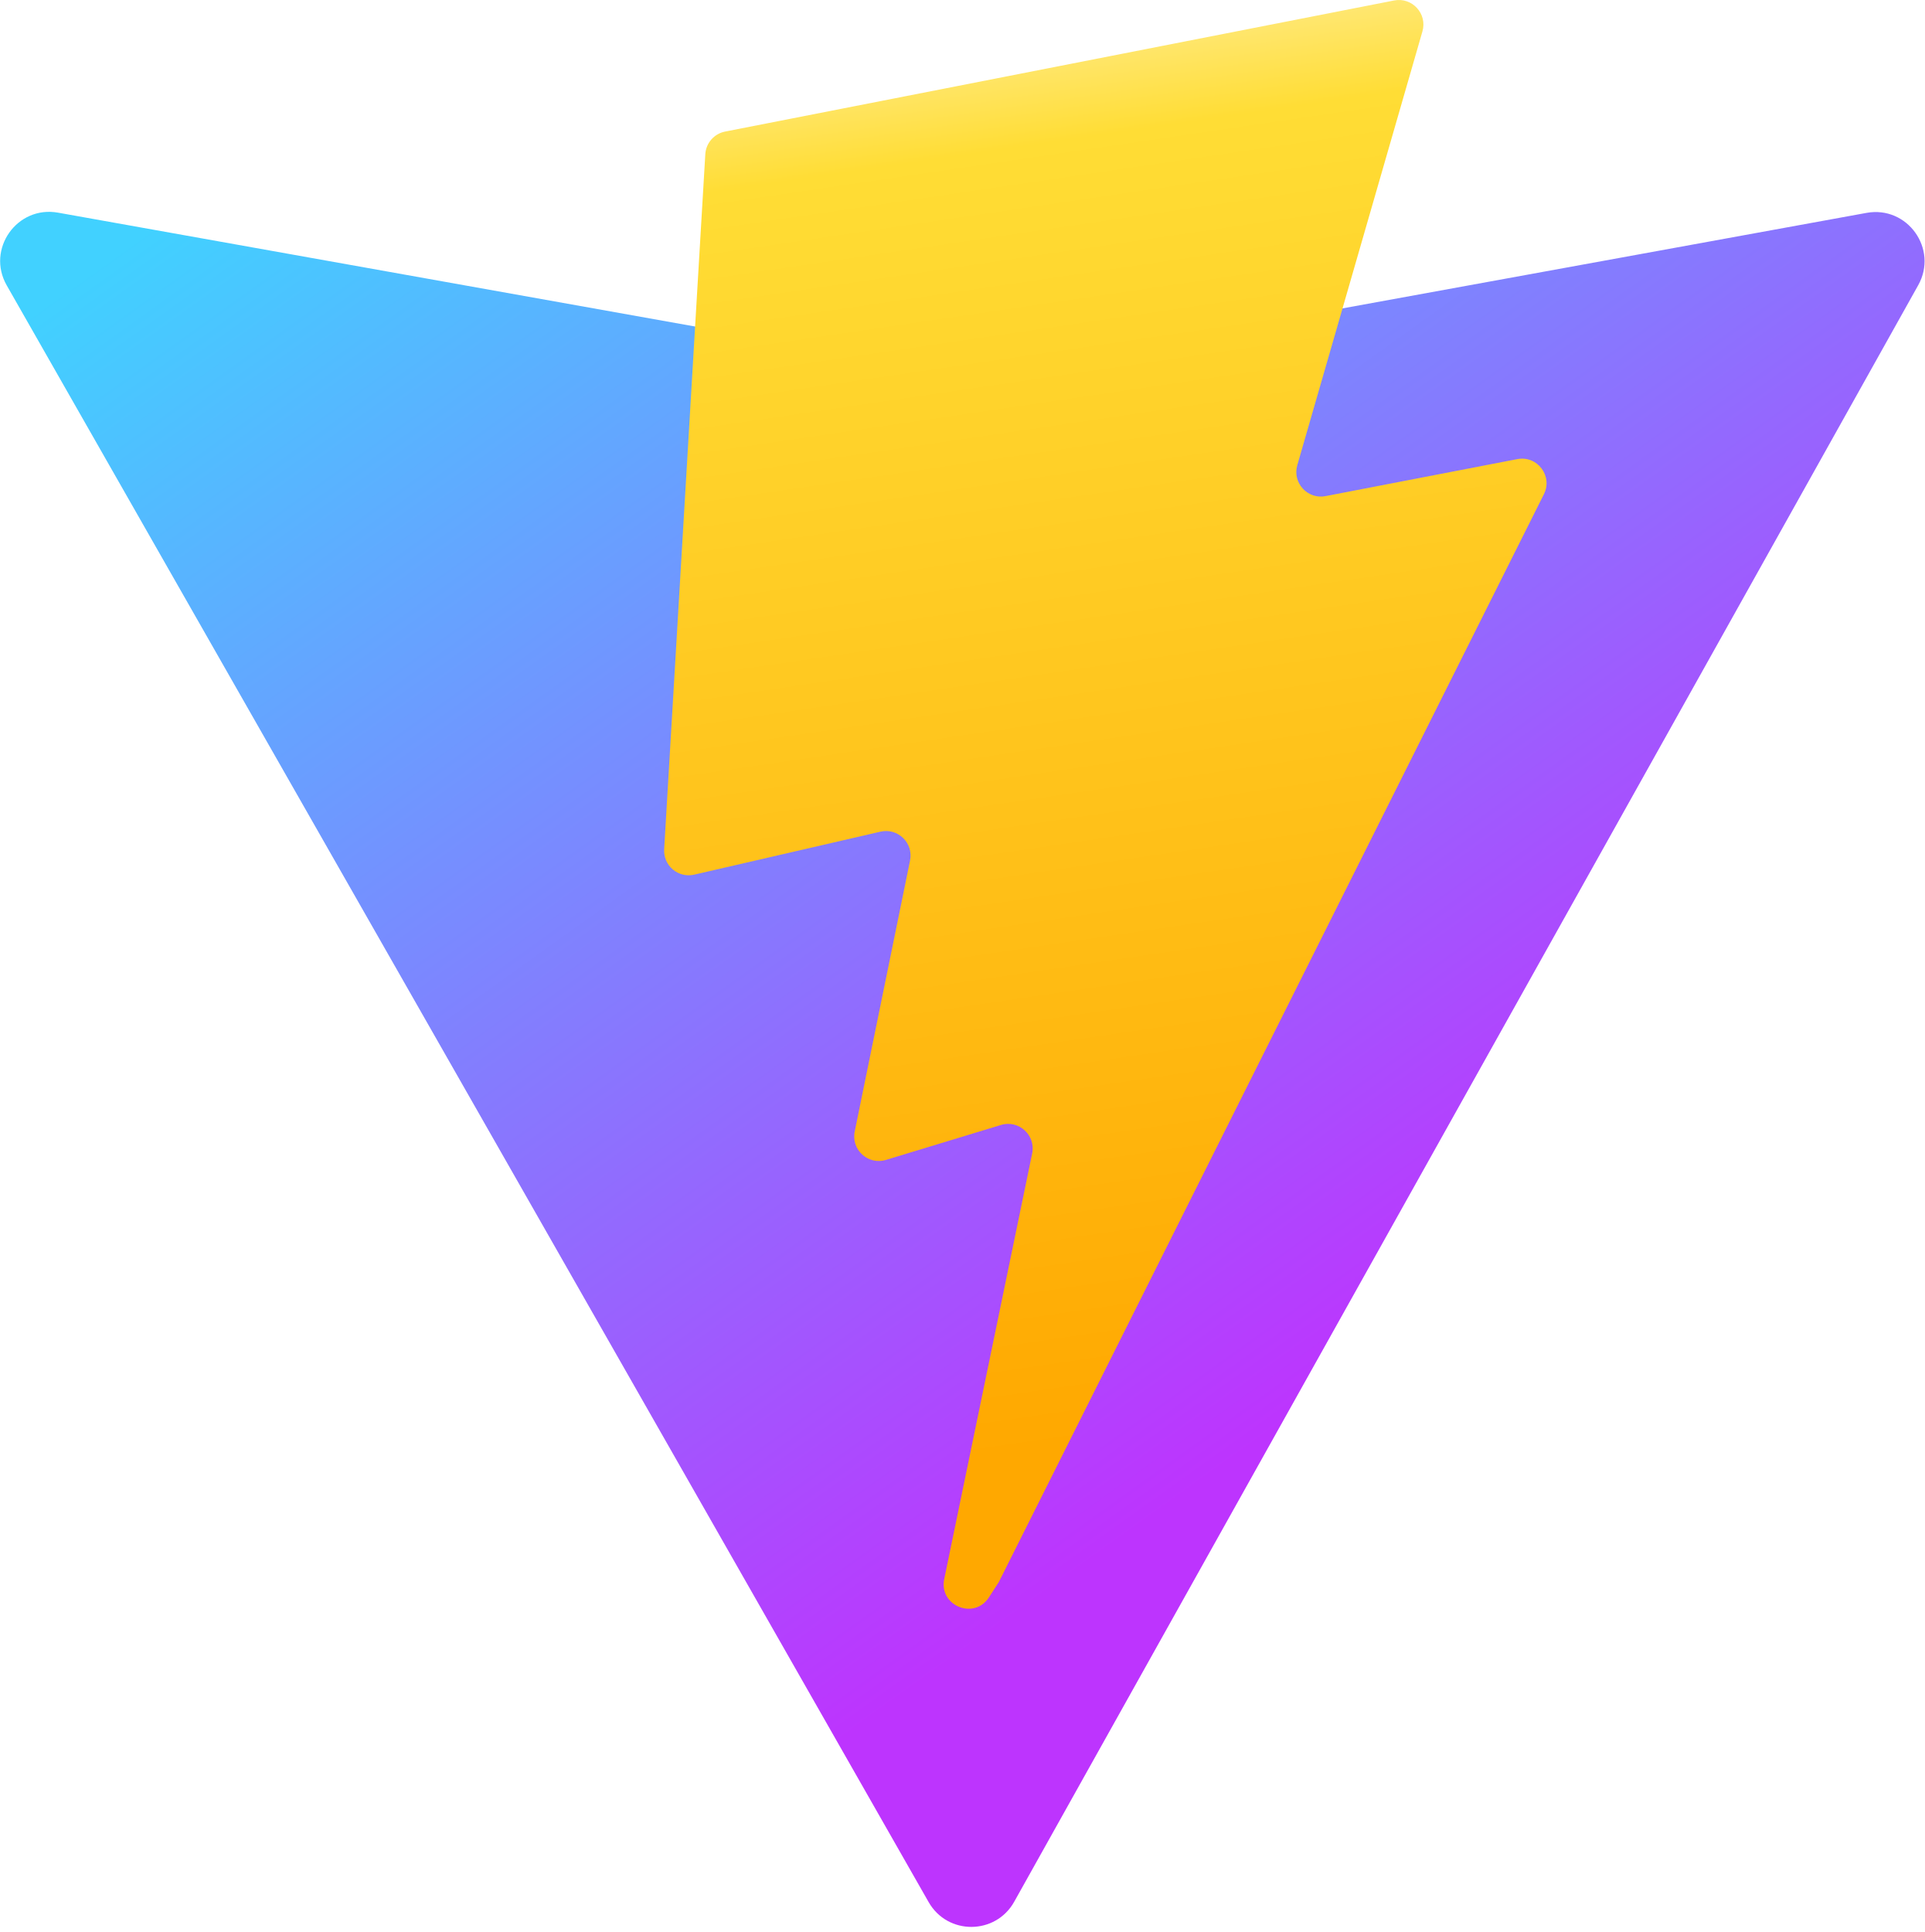
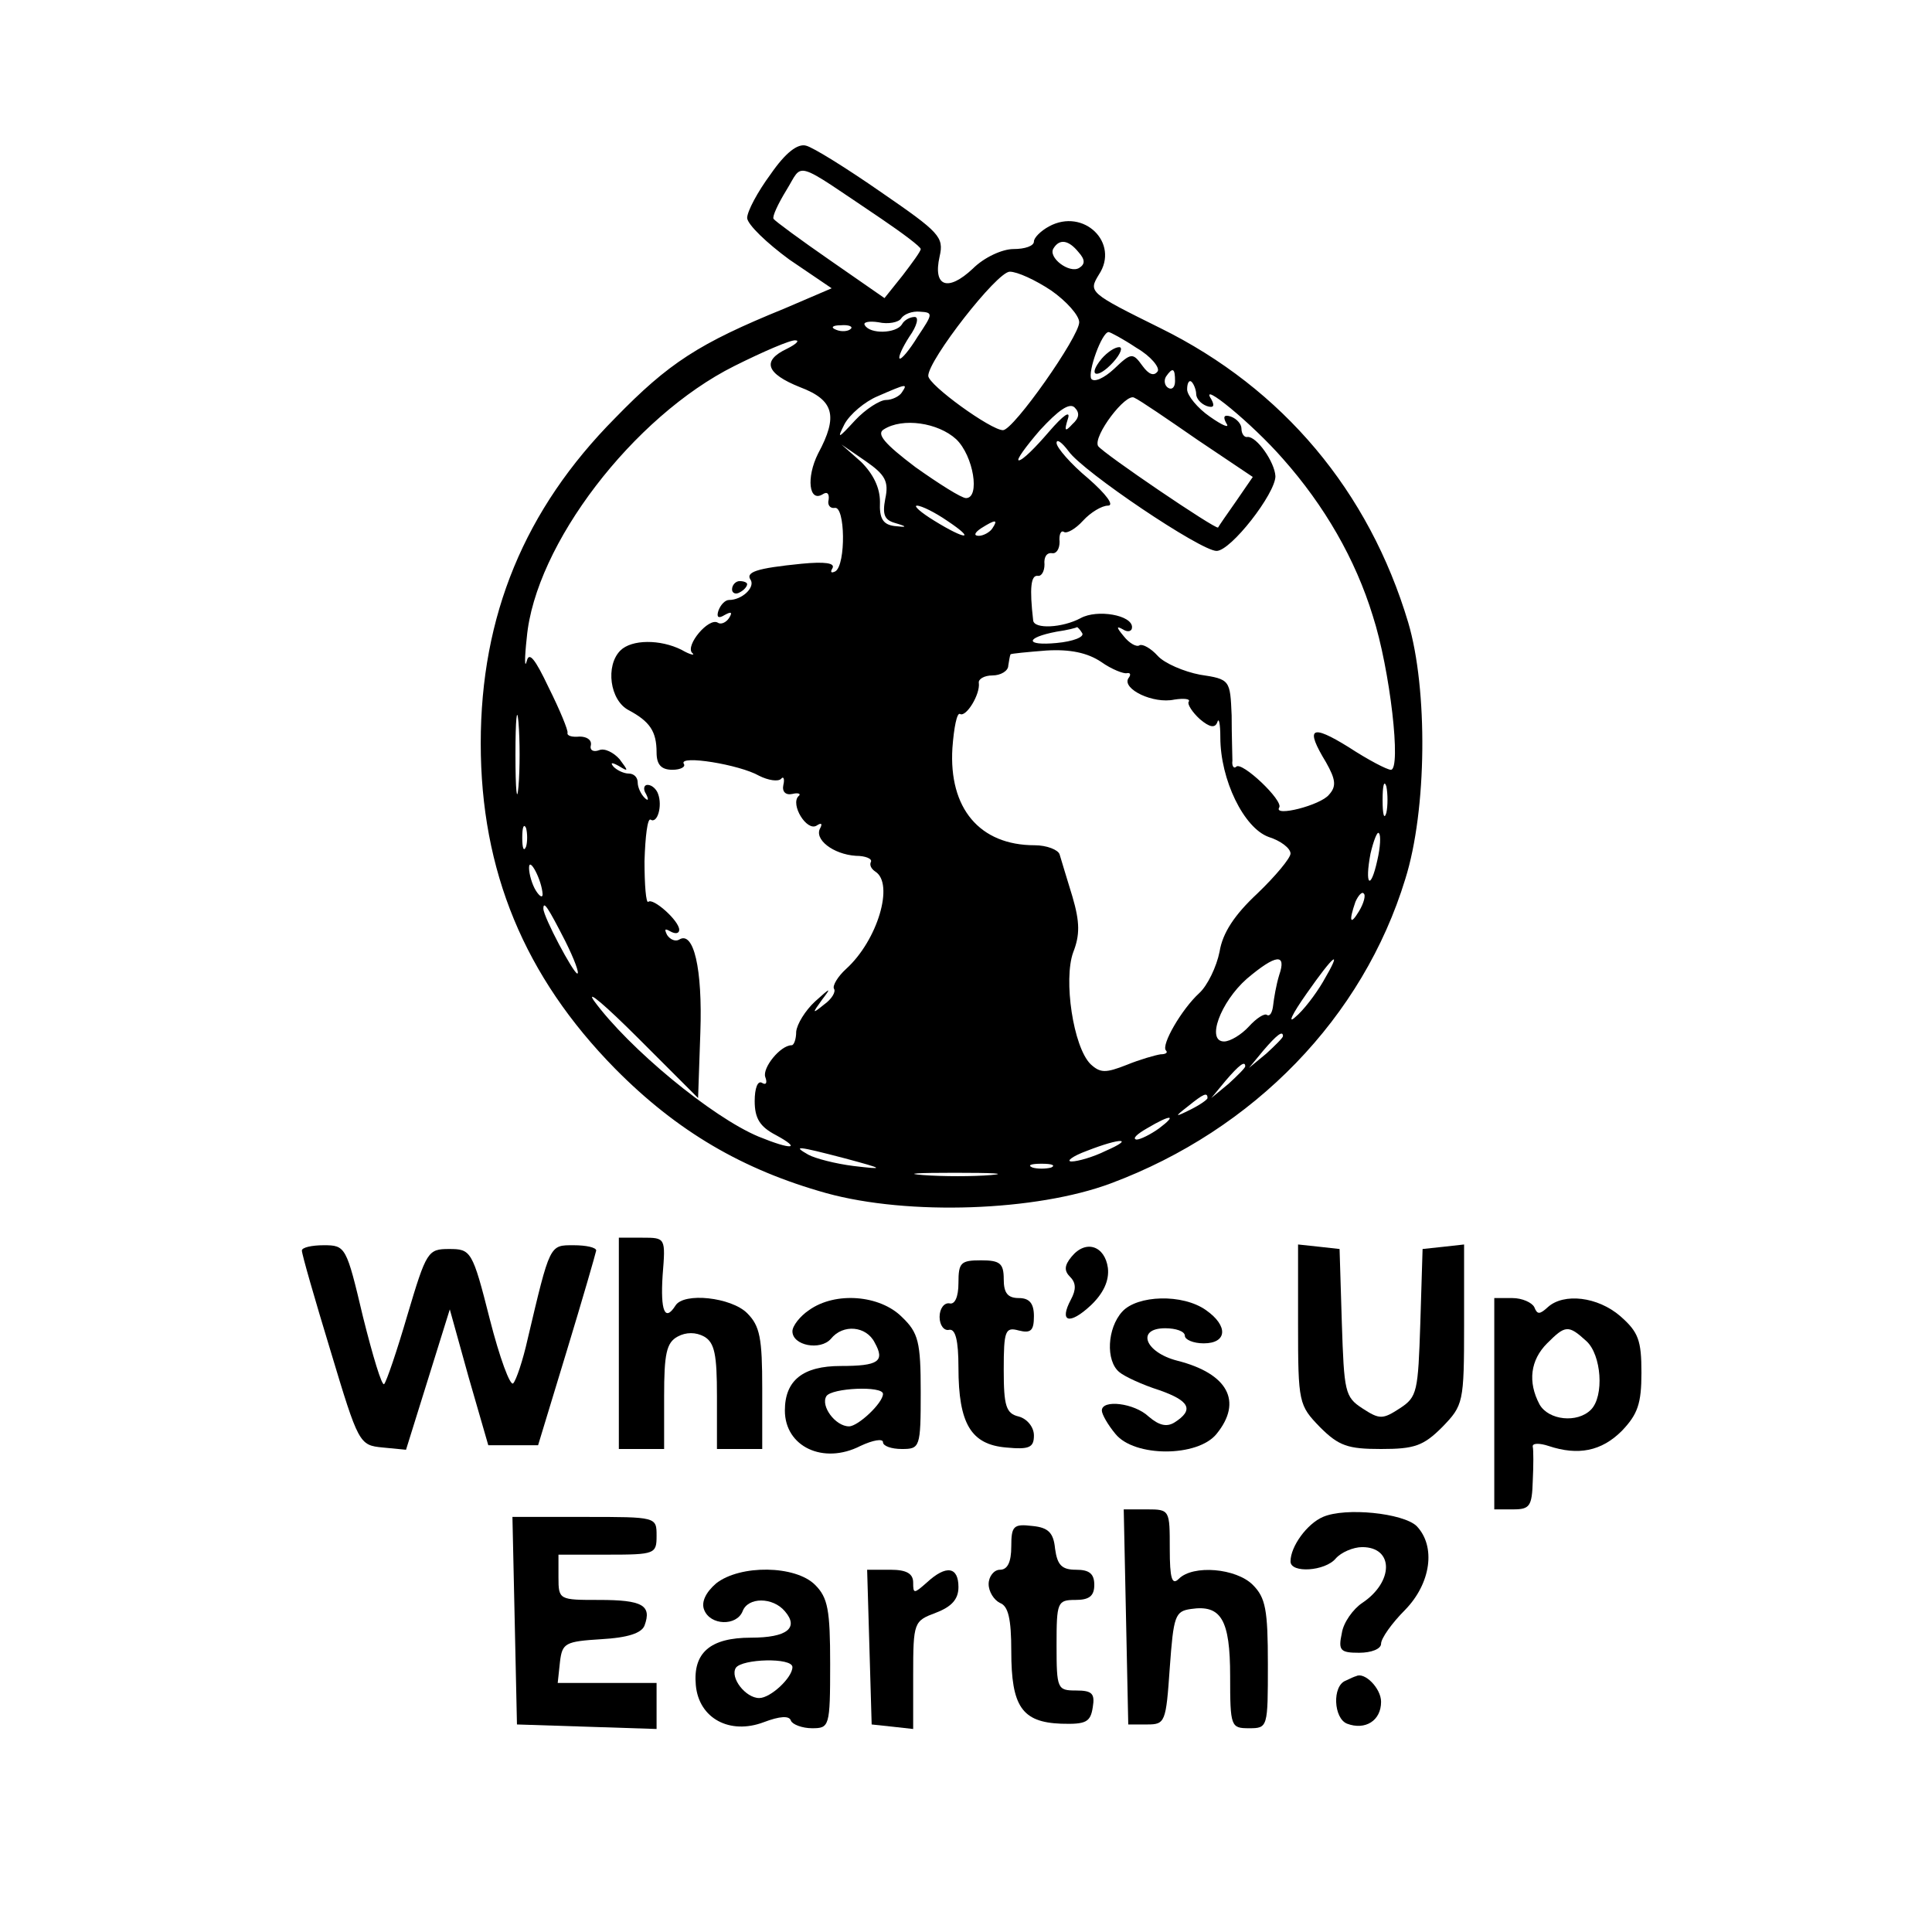
- <svg xmlns="http://www.w3.org/2000/svg" aria-hidden="true" role="img" class="iconify iconify--logos" width="31.88" height="32" preserveAspectRatio="xMidYMid meet" viewBox="0 0 256 257">
-   <defs>
-     <linearGradient id="IconifyId1813088fe1fbc01fb466" x1="-.828%" x2="57.636%" y1="7.652%" y2="78.411%">
-       <stop offset="0%" stop-color="#41D1FF" />
-       <stop offset="100%" stop-color="#BD34FE" />
-     </linearGradient>
-     <linearGradient id="IconifyId1813088fe1fbc01fb467" x1="43.376%" x2="50.316%" y1="2.242%" y2="89.03%">
-       <stop offset="0%" stop-color="#FFEA83" />
-       <stop offset="8.333%" stop-color="#FFDD35" />
-       <stop offset="100%" stop-color="#FFA800" />
-     </linearGradient>
-   </defs>
-   <path fill="url(#IconifyId1813088fe1fbc01fb466)" d="M255.153 37.938L134.897 252.976c-2.483 4.44-8.862 4.466-11.382.048L.875 37.958c-2.746-4.814 1.371-10.646 6.827-9.67l120.385 21.517a6.537 6.537 0 0 0 2.322-.004l117.867-21.483c5.438-.991 9.574 4.796 6.877 9.62Z" />
-   <path fill="url(#IconifyId1813088fe1fbc01fb467)" d="M185.432.063L96.44 17.501a3.268 3.268 0 0 0-2.634 3.014l-5.474 92.456a3.268 3.268 0 0 0 3.997 3.378l24.777-5.718c2.318-.535 4.413 1.507 3.936 3.838l-7.361 36.047c-.495 2.426 1.782 4.5 4.151 3.78l15.304-4.649c2.372-.72 4.652 1.36 4.15 3.788l-11.698 56.621c-.732 3.542 3.979 5.473 5.943 2.437l1.313-2.028l72.516-144.72c1.215-2.423-.88-5.186-3.54-4.672l-25.505 4.922c-2.396.462-4.435-1.77-3.759-4.114l16.646-57.705c.677-2.35-1.37-4.583-3.769-4.113Z" />
+ <svg xmlns="http://www.w3.org/2000/svg" version="1.0" width="256pt" height="256pt" viewBox="0 0 256 256" preserveAspectRatio="xMidYMid meet">
+   <g transform="translate(0,256) scale(0.1,-0.1)" fill="#000000" stroke="none">
+     <path d="M1021 2329 c-17 -23 -31 -49 -31 -58 1 -9 26 -33 56 -55 l56 -38 -63 -27 c-113 -46 -153 -72 -224 -145 -120 -121 -178 -262 -178 -431 0 -169 58 -309 178 -431 82 -83 169 -134 280 -165 109 -30 278 -24 377 13 190 71 334 220 390 403 29 92 30 252 4 340 -52 174 -166 310 -328 390 -95 47 -96 48 -82 71 28 42 -20 89 -66 64 -11 -6 -20 -15 -20 -20 0 -6 -12 -10 -27 -10 -15 0 -39 -11 -54 -26 -33 -31 -53 -24 -44 16 6 26 0 32 -77 85 -46 32 -91 60 -100 62 -11 3 -27 -9 -47 -38z m147 -59 c28 -19 52 -37 52 -40 0 -3 -11 -18 -24 -35 l-24 -30 -72 50 c-39 27 -73 52 -75 55 -2 3 6 20 17 38 23 37 7 42 126 -38z m261 -44 c9 -10 9 -16 1 -21 -13 -8 -42 14 -34 26 8 13 20 11 33 -5z m-36 -51 c20 -14 37 -33 37 -42 0 -19 -87 -143 -101 -143 -16 0 -99 60 -99 72 0 21 91 138 108 138 10 0 34 -11 55 -25z m-177 -61 c-11 -18 -22 -31 -24 -29 -2 2 4 15 13 29 10 14 13 26 7 26 -6 0 -14 -4 -17 -10 -8 -12 -42 -13 -49 -1 -3 4 5 6 18 4 13 -3 27 0 30 5 4 6 15 10 25 9 18 -1 17 -3 -3 -33z m-89 10 c-3 -3 -12 -4 -19 -1 -8 3 -5 6 6 6 11 1 17 -2 13 -5z m379 -25 c19 -11 31 -26 28 -31 -5 -7 -12 -4 -20 7 -13 18 -15 18 -38 -4 -13 -12 -26 -18 -30 -13 -5 9 14 62 23 62 2 0 19 -9 37 -21z m-463 -1 c-34 -16 -28 -33 17 -51 45 -17 51 -38 24 -88 -16 -32 -12 -65 6 -54 6 4 9 1 8 -7 -2 -7 2 -12 8 -11 14 3 15 -75 1 -84 -6 -3 -7 -1 -4 4 4 7 -10 9 -41 6 -60 -6 -75 -11 -67 -22 5 -10 -12 -26 -29 -26 -5 0 -11 -6 -14 -14 -3 -9 0 -11 8 -6 9 5 11 4 6 -4 -4 -6 -11 -9 -15 -6 -12 7 -43 -30 -34 -40 5 -4 -2 -3 -14 4 -28 14 -66 14 -81 -1 -20 -20 -14 -66 11 -79 28 -15 37 -28 37 -56 0 -16 6 -23 21 -23 11 0 18 4 15 8 -7 12 74 -1 100 -16 12 -6 25 -8 29 -4 3 4 5 0 3 -8 -2 -9 3 -14 12 -12 8 2 12 0 8 -3 -11 -11 11 -47 24 -39 6 4 8 3 5 -3 -9 -15 17 -35 47 -37 13 0 22 -4 20 -8 -2 -4 0 -9 6 -13 25 -16 3 -91 -39 -129 -11 -10 -18 -22 -16 -26 3 -4 -3 -14 -13 -21 -16 -13 -16 -12 -3 6 13 17 12 17 -9 -2 -13 -12 -24 -30 -25 -40 0 -10 -3 -18 -6 -18 -15 0 -39 -30 -35 -42 3 -8 1 -11 -4 -8 -6 4 -10 -7 -10 -24 0 -23 7 -34 28 -45 35 -19 21 -20 -23 -2 -62 26 -172 117 -218 180 -11 16 15 -6 59 -50 l79 -79 3 87 c3 85 -9 135 -28 123 -5 -3 -12 0 -16 6 -4 8 -3 9 4 5 7 -4 12 -3 12 2 0 12 -35 43 -41 37 -3 -2 -5 22 -5 54 1 33 4 57 8 55 9 -6 16 18 10 34 -2 6 -8 12 -14 12 -5 0 -6 -6 -2 -12 4 -8 3 -10 -2 -5 -5 5 -9 14 -9 20 0 7 -5 12 -12 12 -6 0 -15 4 -20 9 -5 6 -2 6 7 1 13 -8 13 -7 1 9 -8 9 -20 15 -27 12 -8 -3 -13 0 -11 7 1 7 -6 11 -15 11 -10 -1 -17 1 -16 5 1 3 -10 30 -25 60 -18 38 -26 48 -29 35 -3 -11 -3 4 0 31 11 123 141 293 275 360 38 19 75 35 81 34 6 0 1 -5 -11 -11z m514 -43 c0 -8 -4 -12 -9 -9 -5 3 -6 10 -3 15 9 13 12 11 12 -6z m28 -17 c0 -6 6 -13 14 -16 9 -3 11 0 6 9 -17 26 54 -32 95 -79 55 -62 96 -133 119 -208 23 -71 38 -204 24 -204 -5 0 -30 13 -56 30 -50 31 -58 26 -30 -20 13 -23 14 -32 4 -43 -11 -14 -74 -30 -66 -17 6 9 -50 62 -57 54 -3 -3 -6 1 -5 8 0 7 -1 34 -1 60 -2 47 -2 48 -42 54 -21 4 -47 15 -56 25 -9 10 -20 16 -24 14 -4 -3 -14 3 -21 12 -10 12 -10 14 -1 9 6 -4 12 -3 12 3 0 16 -46 24 -68 12 -24 -13 -62 -15 -63 -3 -5 43 -3 60 6 59 5 -1 9 6 9 15 -1 10 3 16 10 15 6 -1 10 6 10 15 -1 10 2 16 6 13 4 -2 15 4 25 15 10 11 25 20 33 20 9 0 -2 15 -26 36 -23 19 -42 41 -42 47 0 6 7 1 16 -11 19 -27 175 -132 196 -132 19 0 78 76 78 99 -1 19 -25 53 -37 52 -4 -1 -8 4 -8 11 0 6 -6 13 -14 16 -9 3 -11 0 -6 -9 5 -7 -5 -3 -22 9 -16 11 -30 28 -30 36 0 9 3 13 6 10 3 -3 6 -11 6 -16z m-390 2 c-3 -5 -13 -10 -21 -10 -8 0 -27 -12 -41 -27 -23 -25 -24 -25 -14 -5 7 13 27 30 44 37 39 17 40 17 32 5z m392 -63 l73 -49 -22 -32 c-12 -17 -23 -33 -24 -35 -3 -3 -152 98 -159 108 -7 13 37 71 48 64 7 -3 45 -29 84 -56z m-166 21 c-10 -11 -11 -9 -6 7 4 12 -6 5 -25 -17 -18 -21 -35 -38 -40 -38 -4 0 9 18 28 40 24 26 39 37 46 30 7 -7 6 -14 -3 -22z m-154 -20 c23 -22 32 -78 13 -78 -6 0 -36 19 -67 41 -41 31 -52 44 -42 50 25 16 72 9 96 -13z m-94 -79 c-4 -21 -1 -28 13 -32 17 -5 16 -6 -1 -4 -15 2 -20 10 -19 32 0 19 -9 37 -25 53 l-26 23 32 -22 c26 -18 31 -27 26 -50z m82 -29 c39 -26 25 -26 -17 0 -18 11 -28 20 -23 20 6 0 24 -9 40 -20z m60 -10 c-3 -5 -12 -10 -18 -10 -7 0 -6 4 3 10 19 12 23 12 15 0z m119 -139 c3 -5 -12 -11 -34 -13 -42 -4 -42 7 0 15 14 2 26 5 27 6 1 0 4 -3 7 -8z m25 -38 c14 -10 30 -16 34 -15 5 1 6 -2 2 -7 -8 -14 33 -34 61 -28 13 2 22 1 19 -3 -2 -3 5 -14 15 -23 13 -11 20 -12 23 -4 2 7 4 -2 4 -20 0 -56 31 -120 64 -132 16 -5 29 -15 29 -22 0 -6 -20 -30 -44 -53 -30 -28 -46 -52 -50 -77 -4 -20 -16 -45 -27 -55 -23 -21 -51 -69 -44 -76 3 -3 -1 -5 -7 -5 -7 -1 -28 -7 -45 -14 -28 -11 -35 -11 -48 1 -23 23 -36 112 -23 148 9 23 9 40 -1 74 -7 23 -15 49 -17 56 -2 6 -17 12 -33 12 -73 0 -114 49 -109 129 2 27 6 47 10 45 8 -5 27 26 25 41 -1 5 7 10 18 10 11 0 21 6 21 13 1 6 2 13 3 15 1 1 22 3 47 5 32 2 55 -3 73 -15z m-772 -165 c-2 -24 -4 -5 -4 42 0 47 2 66 4 43 2 -24 2 -62 0 -85z m1150 -35 c-3 -10 -5 -2 -5 17 0 19 2 27 5 18 2 -10 2 -26 0 -35z m-1140 -45 c-3 -7 -5 -2 -5 12 0 14 2 19 5 13 2 -7 2 -19 0 -25z m1128 -18 c-9 -41 -17 -33 -9 9 4 17 9 30 11 27 3 -2 2 -19 -2 -36z m-1106 -45 c0 -5 -4 -3 -9 5 -5 8 -9 22 -9 30 0 16 17 -16 18 -35z m1082 -22 c-12 -20 -14 -14 -5 12 4 9 9 14 11 11 3 -2 0 -13 -6 -23z m-1052 -40 c12 -24 19 -43 16 -43 -5 0 -45 75 -45 86 0 11 6 2 29 -43z m946 -45 c-4 -13 -7 -31 -8 -40 -1 -9 -4 -15 -8 -13 -3 3 -14 -4 -24 -15 -10 -11 -25 -20 -33 -20 -24 0 -5 52 30 83 39 33 53 34 43 5z m58 -9 c-10 -17 -26 -38 -37 -47 -10 -9 -4 4 15 31 37 53 49 62 22 16z m-53 -72 c0 -2 -10 -12 -22 -23 l-23 -19 19 23 c18 21 26 27 26 19z m-50 -40 c0 -2 -10 -12 -22 -23 l-23 -19 19 23 c18 21 26 27 26 19z m-50 -42 c0 -2 -10 -9 -22 -15 -22 -11 -22 -10 -4 4 21 17 26 19 26 11z m-64 -40 c-11 -8 -25 -15 -30 -15 -6 1 0 7 14 15 32 19 40 18 16 0z m-71 -30 c-16 -8 -37 -14 -45 -14 -8 0 1 7 20 14 46 18 64 17 25 0z m-345 -10 c52 -14 53 -15 11 -10 -24 3 -51 10 -60 15 -21 12 -16 12 49 -5z m273 -12 c-7 -2 -19 -2 -25 0 -7 3 -2 5 12 5 14 0 19 -2 13 -5z m-80 -10 c-23 -2 -64 -2 -90 0 -26 2 -7 3 42 3 50 0 71 -1 48 -3z" />
+     <path d="M1460 2085 c-20 -24 -6 -28 15 -5 10 11 13 20 8 20 -6 0 -16 -7 -23 -15z" />
+     <path d="M970 1779 c0 -5 5 -7 10 -4 6 3 10 8 10 11 0 2 -4 4 -10 4 -5 0 -10 -5 -10 -11z" />
+     <path d="M820 780 l0 -140 30 0 30 0 0 70 c0 56 3 71 18 79 11 6 24 6 35 0 14 -8 17 -24 17 -79 l0 -70 30 0 30 0 0 80 c0 67 -3 83 -20 100 -21 21 -84 28 -95 10 -14 -22 -20 -7 -17 40 4 50 4 50 -27 50 l-31 0 0 -140z" />
+     <path d="M400 903 c0 -5 17 -64 38 -133 37 -123 38 -125 69 -128 l31 -3 29 93 29 93 25 -90 26 -90 33 0 33 0 38 125 c21 69 38 128 39 133 0 4 -13 7 -30 7 -32 0 -31 2 -61 -125 -6 -27 -15 -54 -19 -58 -4 -4 -18 34 -31 85 -23 91 -25 93 -54 93 -28 0 -30 -3 -55 -87 -14 -48 -28 -89 -31 -92 -3 -3 -15 37 -28 89 -22 93 -23 95 -52 95 -16 0 -29 -3 -29 -7z" />
+     <path d="M1420 895 c-10 -12 -10 -19 -2 -27 8 -8 8 -17 1 -30 -16 -30 -2 -34 26 -8 17 16 25 33 23 50 -4 29 -29 38 -48 15z" />
+     <path d="M1720 805 c0 -104 1 -107 29 -136 25 -25 37 -29 81 -29 44 0 56 4 81 29 28 29 29 32 29 136 l0 106 -27 -3 -28 -3 -3 -98 c-3 -91 -4 -98 -27 -113 -23 -15 -27 -15 -50 0 -23 15 -24 22 -27 113 l-3 98 -27 3 -28 3 0 -106z" />
+     <path d="M1270 860 c0 -19 -5 -29 -12 -27 -7 1 -13 -7 -13 -18 0 -11 6 -19 13 -17 8 1 12 -14 12 -50 0 -75 17 -102 63 -106 31 -3 37 0 37 16 0 11 -9 22 -20 25 -17 4 -20 14 -20 62 0 52 2 57 20 52 16 -4 20 0 20 19 0 17 -6 24 -20 24 -15 0 -20 7 -20 25 0 21 -5 25 -30 25 -27 0 -30 -3 -30 -30z" />
+     <path d="M1072 824 c-12 -8 -22 -21 -22 -28 0 -19 37 -26 51 -10 16 20 47 17 58 -5 14 -25 5 -31 -45 -31 -50 0 -74 -19 -74 -59 0 -48 51 -72 100 -47 17 8 30 10 30 5 0 -5 11 -9 25 -9 24 0 25 2 25 75 0 67 -3 79 -25 100 -29 29 -88 34 -123 9z m98 -111 c0 -12 -33 -43 -45 -43 -18 0 -38 27 -30 40 7 11 75 14 75 3z" />
+     <path d="M1487 822 c-20 -22 -22 -65 -4 -80 7 -6 31 -17 53 -24 40 -14 47 -26 20 -43 -10 -6 -20 -4 -34 8 -19 18 -62 23 -62 8 0 -5 8 -19 18 -31 25 -31 109 -31 134 0 35 43 15 80 -52 97 -43 11 -55 43 -16 43 14 0 26 -4 26 -10 0 -5 11 -10 25 -10 31 0 33 23 3 44 -31 22 -91 20 -111 -2z" />
+     <path d="M1980 700 l0 -140 25 0 c22 0 25 4 26 38 1 20 1 41 0 45 -1 5 9 5 21 1 39 -13 70 -7 97 20 21 22 26 36 26 77 0 43 -4 54 -28 75 -30 26 -75 31 -96 12 -11 -10 -14 -10 -18 0 -3 6 -16 12 -29 12 l-24 0 0 -140z m122 83 c20 -18 24 -73 6 -91 -18 -18 -56 -14 -68 7 -16 30 -12 59 10 81 24 24 28 25 52 3z" />
+     <path d="M1492 418 l3 -143 25 0 c24 0 25 3 30 75 5 69 7 75 28 78 40 6 52 -14 52 -89 0 -67 1 -69 25 -69 25 0 25 1 25 85 0 72 -3 88 -20 105 -22 22 -79 27 -98 8 -9 -9 -12 0 -12 40 0 51 0 52 -30 52 l-31 0 3 -142z" />
+     <path d="M1753 550 c-21 -9 -43 -39 -43 -59 0 -16 46 -13 60 4 7 8 23 15 35 15 42 0 42 -46 0 -74 -12 -8 -25 -26 -27 -40 -5 -23 -2 -26 23 -26 16 0 29 5 29 12 0 7 14 27 32 45 34 35 41 84 15 111 -18 17 -94 25 -124 12z" />
+     <path d="M682 413 l3 -138 93 -3 92 -3 0 31 0 30 -66 0 -65 0 3 28 c3 25 7 27 55 30 35 2 53 8 57 18 10 27 -3 34 -60 34 -53 0 -54 0 -54 30 l0 30 65 0 c63 0 65 1 65 25 0 25 0 25 -95 25 l-96 0 3 -137z" />
+     <path d="M1340 511 c0 -21 -5 -31 -15 -31 -8 0 -15 -9 -15 -19 0 -10 7 -21 15 -25 11 -4 15 -21 15 -64 0 -73 14 -94 66 -96 33 -1 39 2 42 22 3 18 -1 22 -22 22 -25 0 -26 2 -26 60 0 57 1 60 25 60 18 0 25 5 25 20 0 15 -7 20 -24 20 -19 0 -25 6 -28 28 -2 21 -9 28 -30 30 -25 3 -28 0 -28 -27z" />
+     <path d="M949 462 c-14 -12 -20 -25 -16 -35 8 -21 43 -22 51 -2 7 19 40 19 56 0 19 -22 3 -35 -45 -35 -54 0 -77 -20 -73 -63 4 -44 45 -66 90 -49 21 8 34 9 36 2 2 -5 15 -10 28 -10 23 0 24 2 24 85 0 72 -3 88 -20 105 -26 26 -99 27 -131 2z m101 -111 c0 -14 -29 -41 -44 -41 -18 0 -39 27 -31 40 8 12 75 14 75 1z" />
+     <path d="M1152 378 l3 -103 28 -3 27 -3 0 71 c0 71 1 72 30 83 21 8 30 18 30 34 0 27 -16 30 -42 6 -17 -15 -18 -15 -18 0 0 12 -9 17 -30 17 l-31 0 3 -102z" />
+     <path d="M1783 333 c-18 -7 -16 -50 2 -57 24 -9 45 4 45 29 0 18 -22 40 -33 34 -1 0 -8 -3 -14 -6z" />
+   </g>
</svg>
